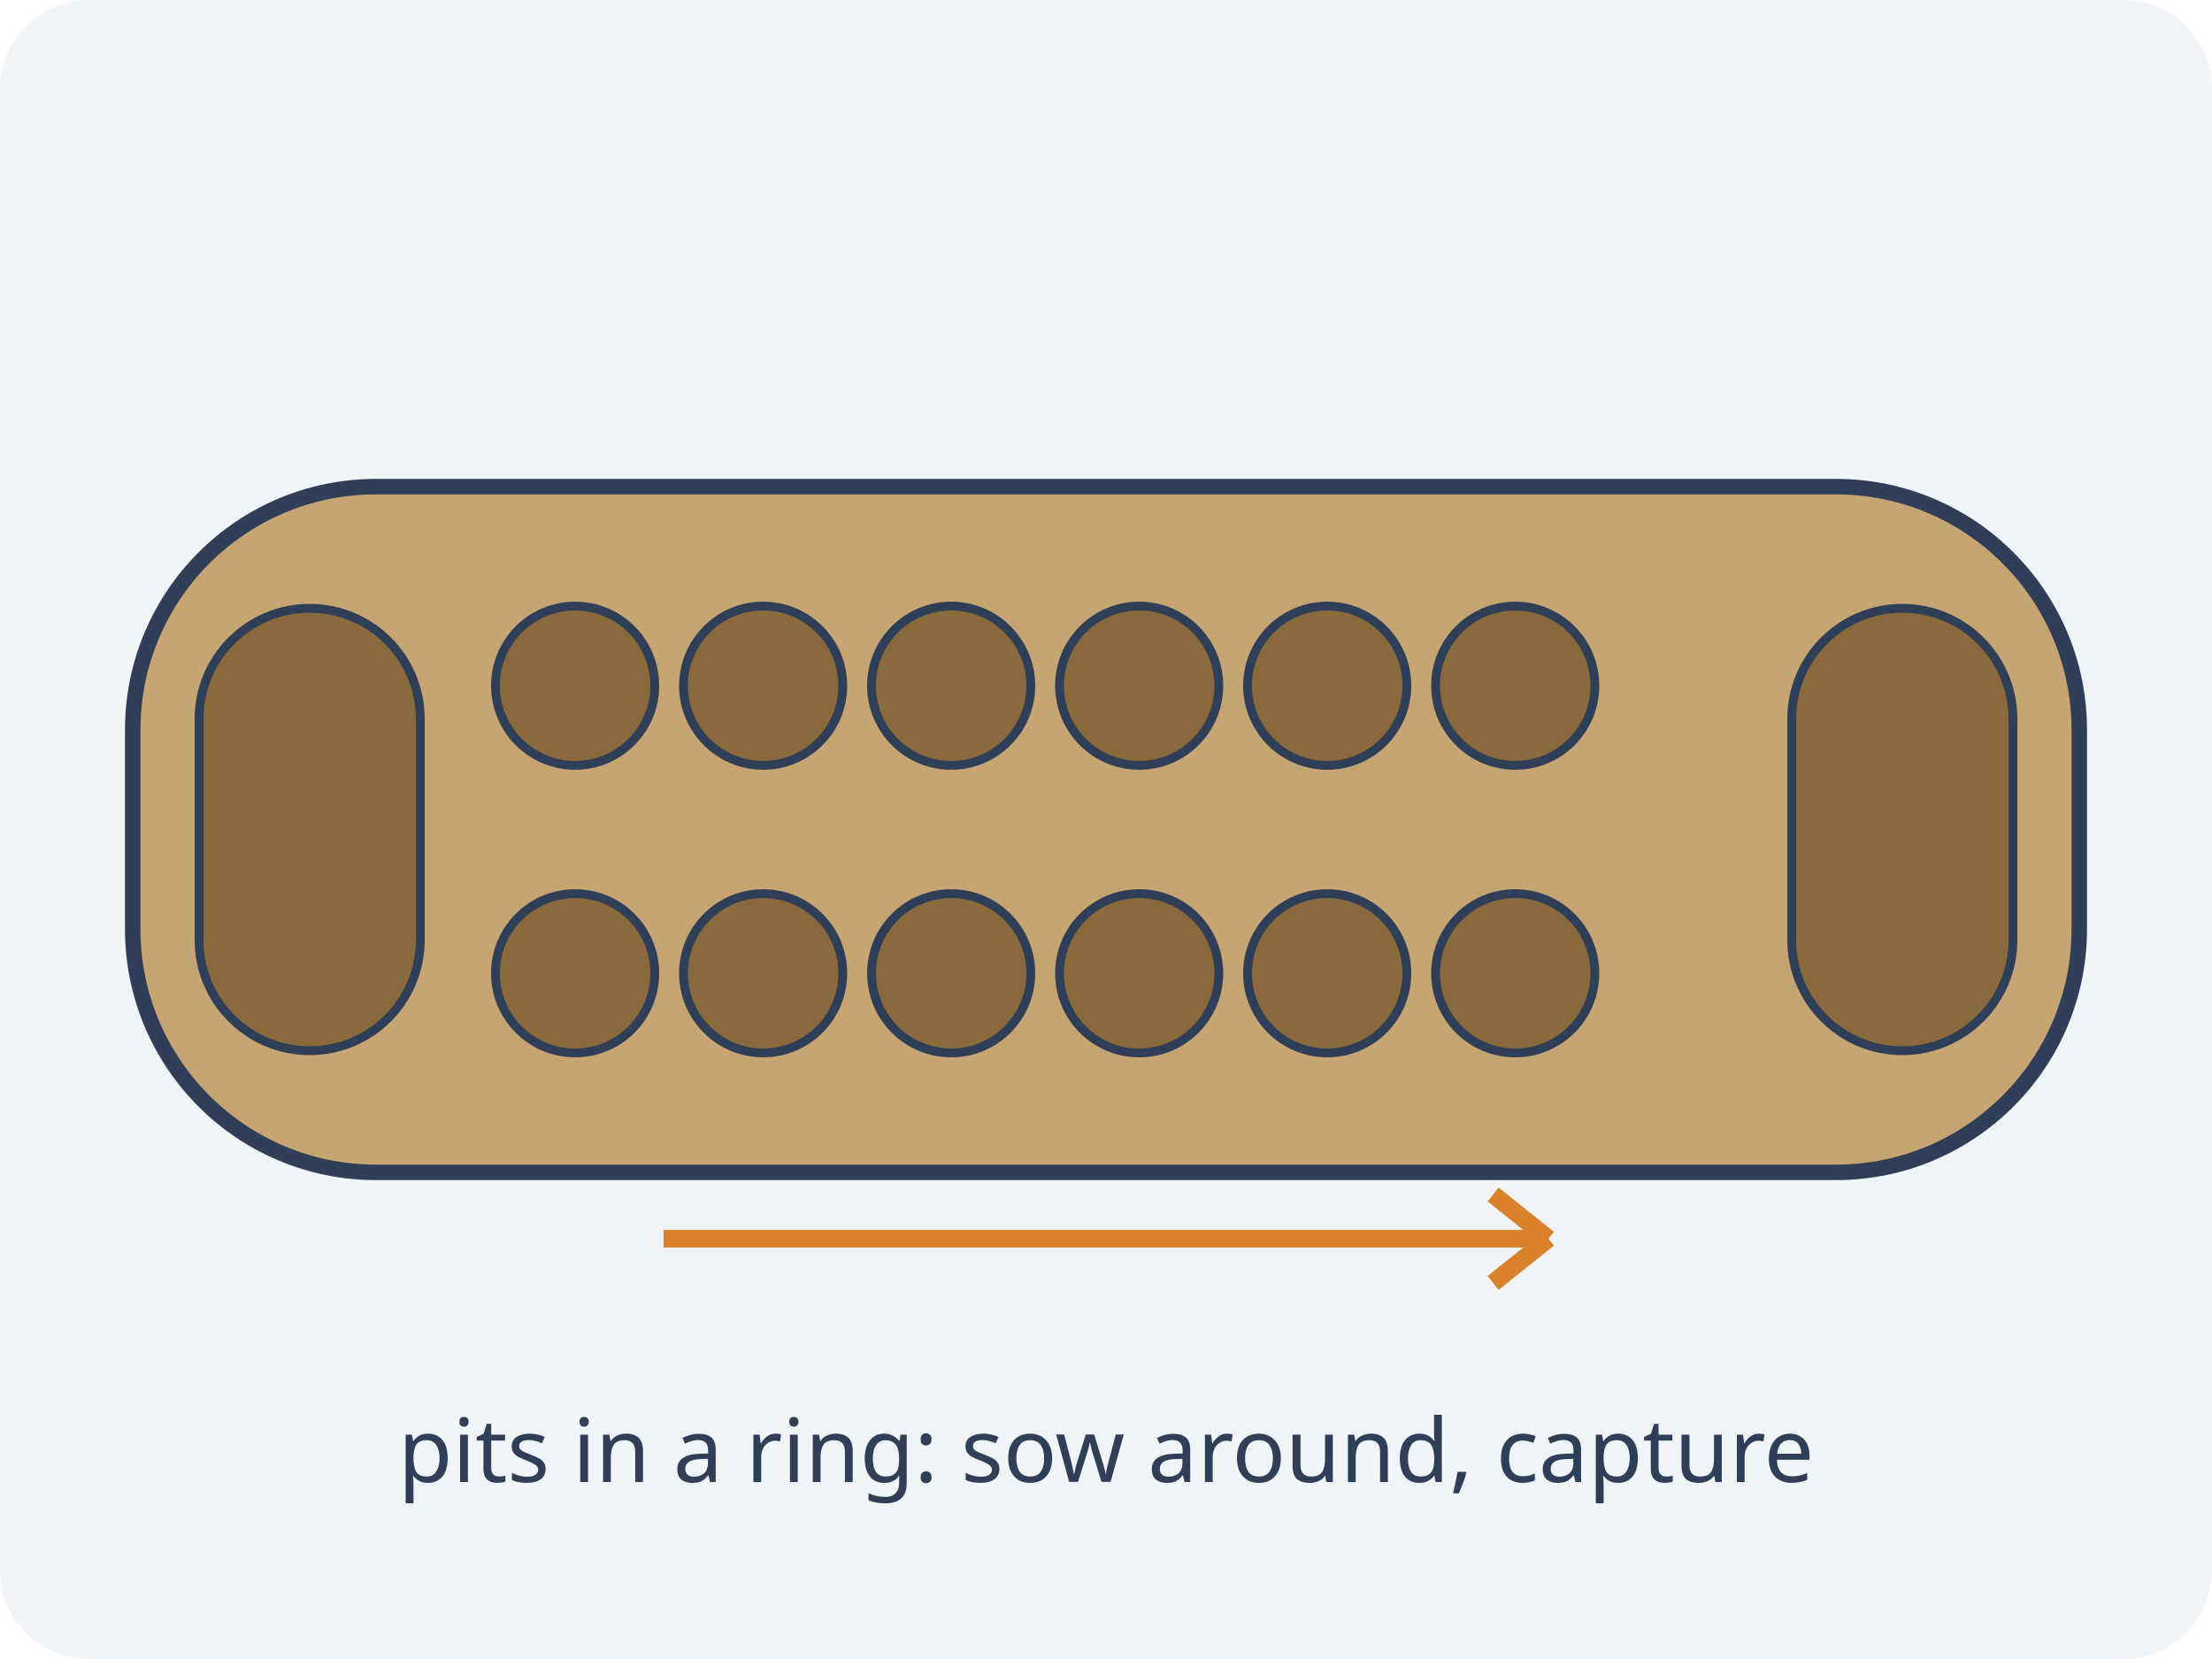
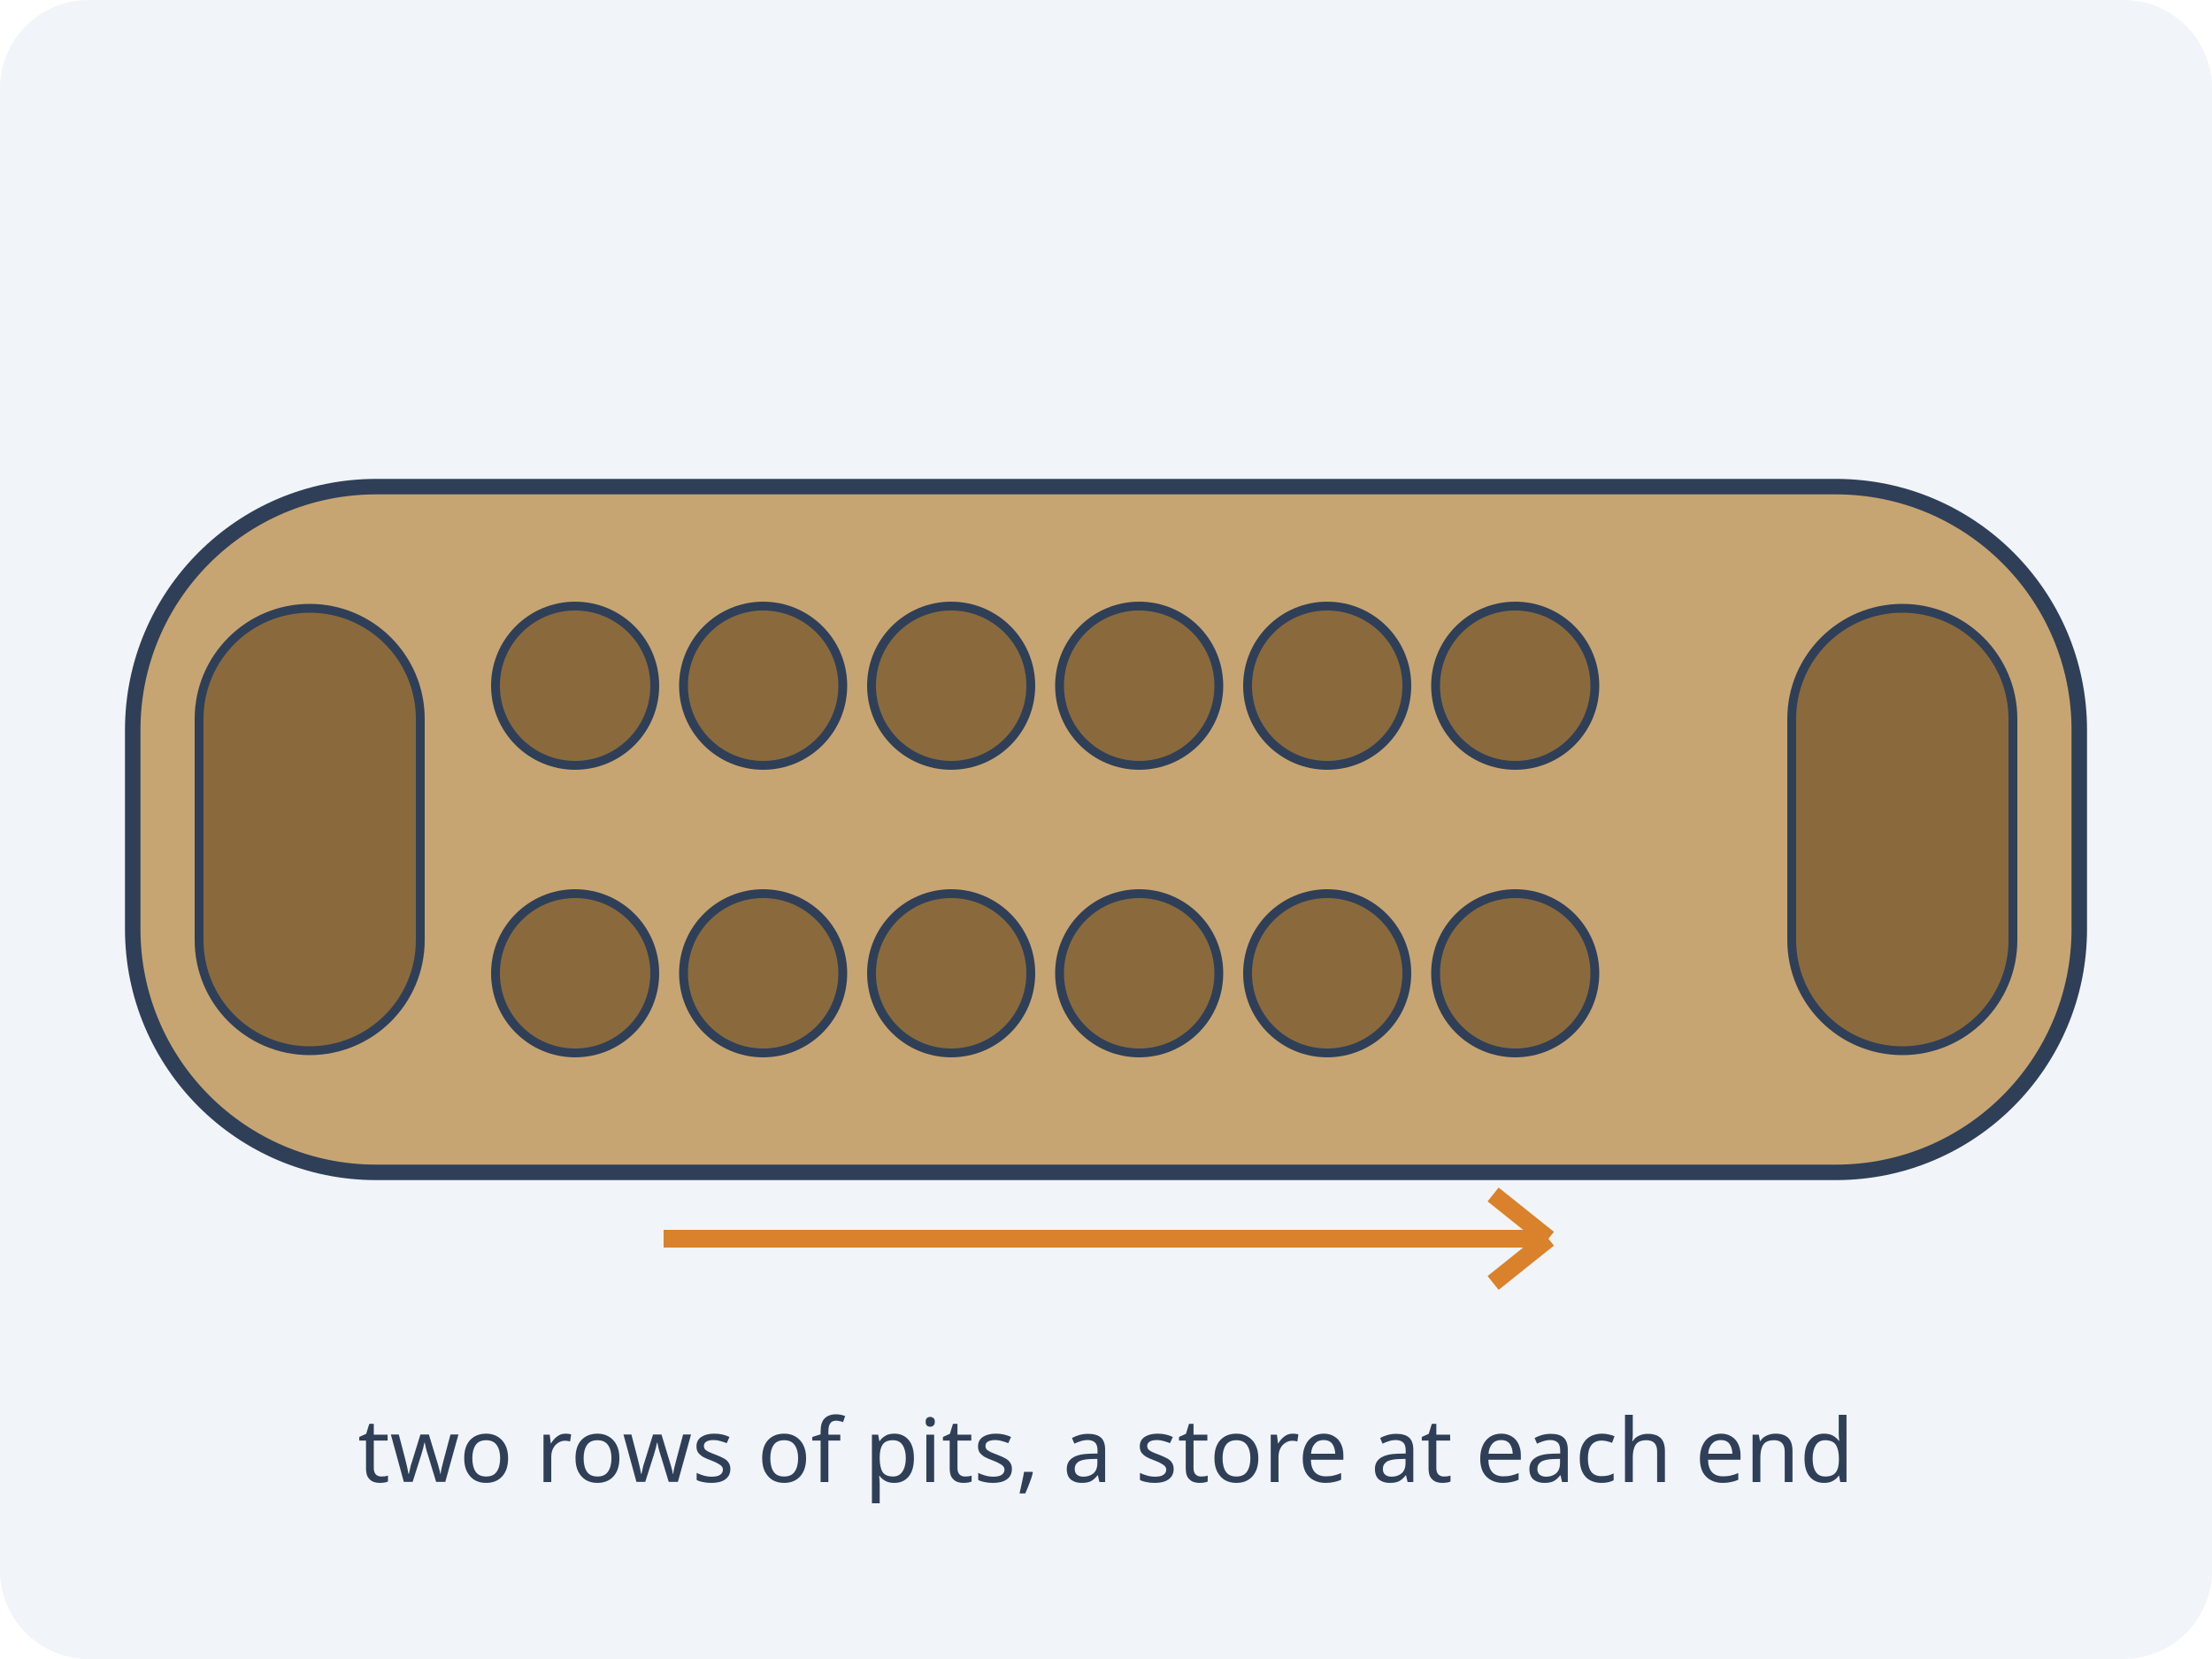
<svg xmlns="http://www.w3.org/2000/svg" viewBox="0 0 200 150" width="200" height="150" role="img">
  <rect width="200" height="150" rx="8" fill="#f1f4f9" />
  <rect x="12.0" y="44.0" width="176.0" height="62.0" rx="22" fill="#c7a572" stroke="#2f3f57" stroke-width="1.4" />
  <circle cx="52.0" cy="62.0" r="7.2" fill="#8a6a3c" stroke="#2f3f57" stroke-width="0.8" />
  <circle cx="52.0" cy="88.0" r="7.2" fill="#8a6a3c" stroke="#2f3f57" stroke-width="0.8" />
  <circle cx="69.0" cy="62.0" r="7.2" fill="#8a6a3c" stroke="#2f3f57" stroke-width="0.8" />
  <circle cx="69.0" cy="88.0" r="7.2" fill="#8a6a3c" stroke="#2f3f57" stroke-width="0.8" />
  <circle cx="86.0" cy="62.0" r="7.2" fill="#8a6a3c" stroke="#2f3f57" stroke-width="0.8" />
  <circle cx="86.0" cy="88.0" r="7.2" fill="#8a6a3c" stroke="#2f3f57" stroke-width="0.8" />
  <circle cx="103.0" cy="62.0" r="7.2" fill="#8a6a3c" stroke="#2f3f57" stroke-width="0.8" />
  <circle cx="103.0" cy="88.0" r="7.2" fill="#8a6a3c" stroke="#2f3f57" stroke-width="0.8" />
  <circle cx="120.0" cy="62.0" r="7.2" fill="#8a6a3c" stroke="#2f3f57" stroke-width="0.8" />
  <circle cx="120.0" cy="88.0" r="7.2" fill="#8a6a3c" stroke="#2f3f57" stroke-width="0.8" />
  <circle cx="137.0" cy="62.0" r="7.2" fill="#8a6a3c" stroke="#2f3f57" stroke-width="0.8" />
  <circle cx="137.0" cy="88.0" r="7.2" fill="#8a6a3c" stroke="#2f3f57" stroke-width="0.8" />
  <rect x="18.0" y="55.0" width="20.0" height="40.0" rx="10" fill="#8a6a3c" stroke="#2f3f57" stroke-width="0.8" />
  <rect x="162.0" y="55.0" width="20.0" height="40.0" rx="10" fill="#8a6a3c" stroke="#2f3f57" stroke-width="0.8" />
  <path d="M60 112 H140 M140 112 l-5 -4 M140 112 l-5 4" stroke="#d9822b" stroke-width="1.6" fill="none" />
-   <text x="100.0" y="134.0" font-family="system-ui,sans-serif" font-size="8" font-weight="500" fill="#2f3f57" text-anchor="middle">pits in a ring: sow around, capture</text>
+   <text x="100.0" y="134.0" font-family="system-ui,sans-serif" font-size="8" font-weight="500" fill="#2f3f57" text-anchor="middle">two rows of pits, a store at each end</text>
</svg>
